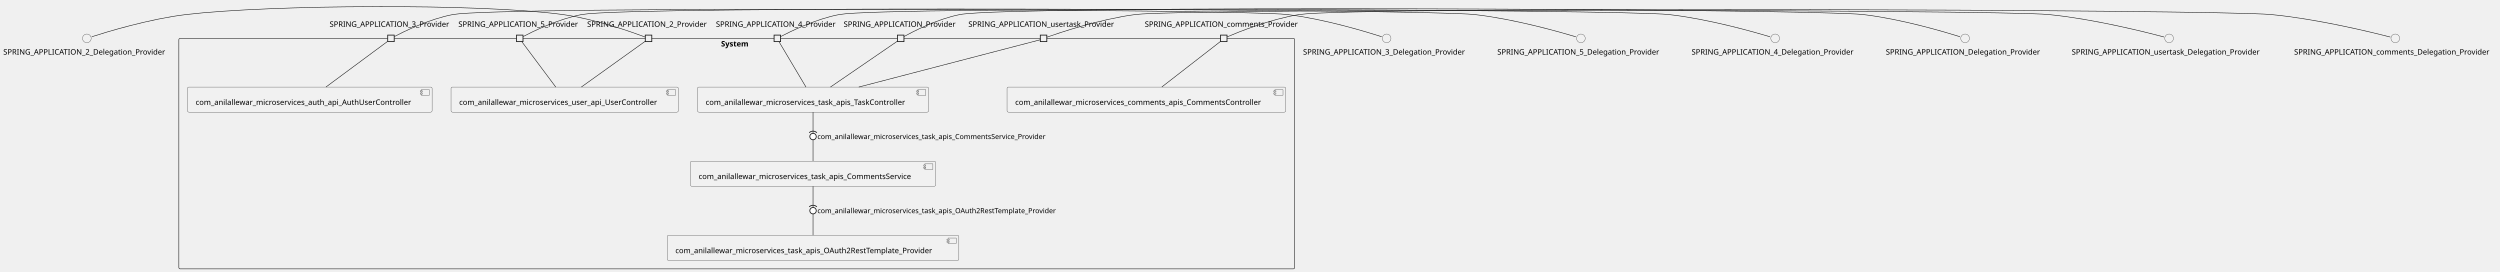
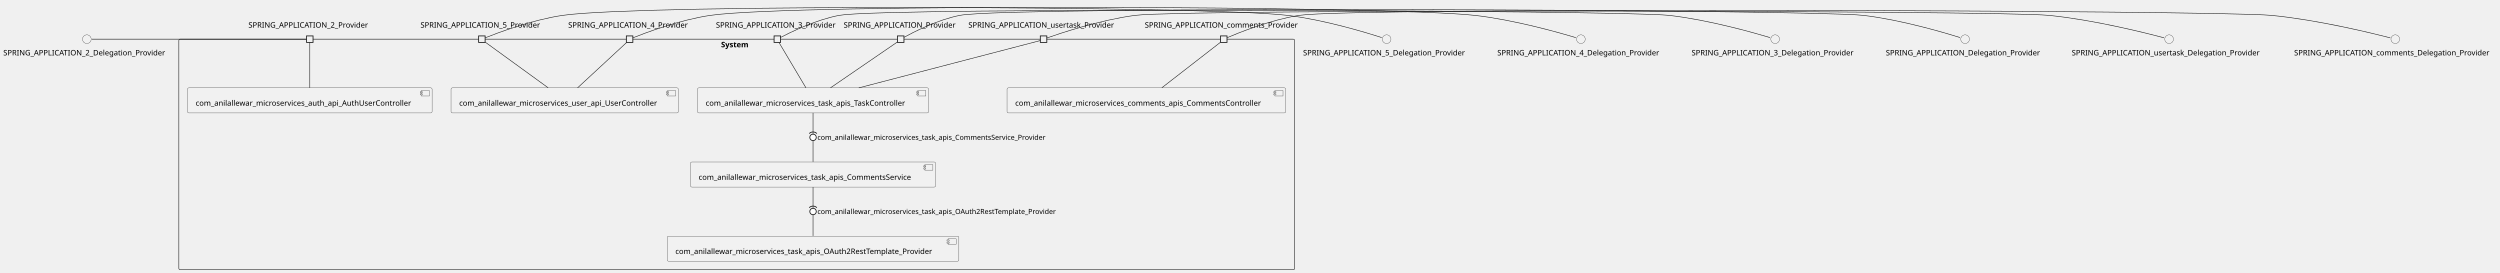
- <svg xmlns="http://www.w3.org/2000/svg" xmlns:xlink="http://www.w3.org/1999/xlink" contentStyleType="text/css" height="502px" preserveAspectRatio="none" style="width:4620px;height:502px;background:#FFFFFF;" version="1.1" viewBox="0 0 4620 502" width="4620px" zoomAndPan="magnify">
+ <svg xmlns="http://www.w3.org/2000/svg" xmlns:xlink="http://www.w3.org/1999/xlink" contentStyleType="text/css" height="504px" preserveAspectRatio="none" style="width:4620px;height:504px;background:#FFFFFF;" version="1.1" viewBox="0 0 4620 504" width="4620px" zoomAndPan="magnify">
  <defs />
  <g>
    <g id="cluster_System">
-       <rect fill="none" height="426" rx="2.5" ry="2.5" style="stroke:#181818;stroke-width:1.0;" width="2062" x="330.5" y="70.88" />
-       <text fill="#000000" font-family="sans-serif" font-size="14" font-weight="bold" lengthAdjust="spacing" textLength="58" x="1332.5" y="85.875">System</text>
+       <rect fill="none" height="426" rx="2.5" ry="2.5" style="stroke:#181818;stroke-width:1.0;" width="2062" x="330.5" y="72.38" />
+       <text fill="#000000" font-family="sans-serif" font-size="14" font-weight="bold" lengthAdjust="spacing" textLength="58" x="1332.5" y="87.375">System</text>
    </g>
    <g id="elem_com_anilallewar_microservices_auth_api_AuthUserController">
-       <a href="anilallewar-microservices-basics-spring-boot.repository#_GgtPakosEe-LhsXZm3xCRg" target="_top" title="anilallewar-microservices-basics-spring-boot.repository#_GgtPakosEe-LhsXZm3xCRg" xlink:actuate="onRequest" xlink:href="anilallewar-microservices-basics-spring-boot.repository#_GgtPakosEe-LhsXZm3xCRg" xlink:show="new" xlink:title="anilallewar-microservices-basics-spring-boot.repository#_GgtPakosEe-LhsXZm3xCRg" xlink:type="simple">
-         <rect fill="#F1F1F1" height="46.297" rx="2.5" ry="2.5" style="stroke:#181818;stroke-width:0.5;" width="452" x="346.5" y="160.88" />
-         <rect fill="#F1F1F1" height="10" style="stroke:#181818;stroke-width:0.5;" width="15" x="778.5" y="165.88" />
-         <rect fill="#F1F1F1" height="2" style="stroke:#181818;stroke-width:0.5;" width="4" x="776.5" y="167.88" />
-         <rect fill="#F1F1F1" height="2" style="stroke:#181818;stroke-width:0.5;" width="4" x="776.5" y="171.88" />
-         <text fill="#000000" font-family="sans-serif" font-size="14" lengthAdjust="spacing" textLength="412" x="361.5" y="193.875">com_anilallewar_microservices_auth_api_AuthUserController</text>
+       <a href="anilallewar-microservices-basics-spring-boot.repository#_QuNy6kr1Ee-LV52qqLbX2w" target="_top" title="anilallewar-microservices-basics-spring-boot.repository#_QuNy6kr1Ee-LV52qqLbX2w" xlink:actuate="onRequest" xlink:href="anilallewar-microservices-basics-spring-boot.repository#_QuNy6kr1Ee-LV52qqLbX2w" xlink:show="new" xlink:title="anilallewar-microservices-basics-spring-boot.repository#_QuNy6kr1Ee-LV52qqLbX2w" xlink:type="simple">
+         <rect fill="#F1F1F1" height="46.297" rx="2.5" ry="2.5" style="stroke:#181818;stroke-width:0.5;" width="452" x="346.5" y="162.38" />
+         <rect fill="#F1F1F1" height="10" style="stroke:#181818;stroke-width:0.5;" width="15" x="778.5" y="167.38" />
+         <rect fill="#F1F1F1" height="2" style="stroke:#181818;stroke-width:0.5;" width="4" x="776.5" y="169.38" />
+         <rect fill="#F1F1F1" height="2" style="stroke:#181818;stroke-width:0.5;" width="4" x="776.5" y="173.38" />
+         <text fill="#000000" font-family="sans-serif" font-size="14" lengthAdjust="spacing" textLength="412" x="361.5" y="195.375">com_anilallewar_microservices_auth_api_AuthUserController</text>
      </a>
    </g>
    <g id="elem_com_anilallewar_microservices_comments_apis_CommentsController">
-       <a href="anilallewar-microservices-basics-spring-boot.repository#_GgtPakosEe-LhsXZm3xCRg" target="_top" title="anilallewar-microservices-basics-spring-boot.repository#_GgtPakosEe-LhsXZm3xCRg" xlink:actuate="onRequest" xlink:href="anilallewar-microservices-basics-spring-boot.repository#_GgtPakosEe-LhsXZm3xCRg" xlink:show="new" xlink:title="anilallewar-microservices-basics-spring-boot.repository#_GgtPakosEe-LhsXZm3xCRg" xlink:type="simple">
-         <rect fill="#F1F1F1" height="46.297" rx="2.5" ry="2.5" style="stroke:#181818;stroke-width:0.5;" width="515" x="1861" y="160.88" />
-         <rect fill="#F1F1F1" height="10" style="stroke:#181818;stroke-width:0.5;" width="15" x="2356" y="165.88" />
-         <rect fill="#F1F1F1" height="2" style="stroke:#181818;stroke-width:0.5;" width="4" x="2354" y="167.88" />
-         <rect fill="#F1F1F1" height="2" style="stroke:#181818;stroke-width:0.5;" width="4" x="2354" y="171.88" />
-         <text fill="#000000" font-family="sans-serif" font-size="14" lengthAdjust="spacing" textLength="475" x="1876" y="193.875">com_anilallewar_microservices_comments_apis_CommentsController</text>
+       <a href="anilallewar-microservices-basics-spring-boot.repository#_QuNy6kr1Ee-LV52qqLbX2w" target="_top" title="anilallewar-microservices-basics-spring-boot.repository#_QuNy6kr1Ee-LV52qqLbX2w" xlink:actuate="onRequest" xlink:href="anilallewar-microservices-basics-spring-boot.repository#_QuNy6kr1Ee-LV52qqLbX2w" xlink:show="new" xlink:title="anilallewar-microservices-basics-spring-boot.repository#_QuNy6kr1Ee-LV52qqLbX2w" xlink:type="simple">
+         <rect fill="#F1F1F1" height="46.297" rx="2.5" ry="2.5" style="stroke:#181818;stroke-width:0.5;" width="515" x="1861" y="162.38" />
+         <rect fill="#F1F1F1" height="10" style="stroke:#181818;stroke-width:0.5;" width="15" x="2356" y="167.38" />
+         <rect fill="#F1F1F1" height="2" style="stroke:#181818;stroke-width:0.5;" width="4" x="2354" y="169.38" />
+         <rect fill="#F1F1F1" height="2" style="stroke:#181818;stroke-width:0.5;" width="4" x="2354" y="173.38" />
+         <text fill="#000000" font-family="sans-serif" font-size="14" lengthAdjust="spacing" textLength="475" x="1876" y="195.375">com_anilallewar_microservices_comments_apis_CommentsController</text>
      </a>
    </g>
    <g id="elem_com_anilallewar_microservices_task_apis_CommentsService">
-       <a href="anilallewar-microservices-basics-spring-boot.repository#_GgtPakosEe-LhsXZm3xCRg" target="_top" title="anilallewar-microservices-basics-spring-boot.repository#_GgtPakosEe-LhsXZm3xCRg" xlink:actuate="onRequest" xlink:href="anilallewar-microservices-basics-spring-boot.repository#_GgtPakosEe-LhsXZm3xCRg" xlink:show="new" xlink:title="anilallewar-microservices-basics-spring-boot.repository#_GgtPakosEe-LhsXZm3xCRg" xlink:type="simple">
-         <rect fill="#F1F1F1" height="46.297" rx="2.5" ry="2.5" style="stroke:#181818;stroke-width:0.5;" width="453" x="1276" y="297.88" />
-         <rect fill="#F1F1F1" height="10" style="stroke:#181818;stroke-width:0.5;" width="15" x="1709" y="302.88" />
-         <rect fill="#F1F1F1" height="2" style="stroke:#181818;stroke-width:0.5;" width="4" x="1707" y="304.88" />
-         <rect fill="#F1F1F1" height="2" style="stroke:#181818;stroke-width:0.5;" width="4" x="1707" y="308.88" />
-         <text fill="#000000" font-family="sans-serif" font-size="14" lengthAdjust="spacing" textLength="413" x="1291" y="330.875">com_anilallewar_microservices_task_apis_CommentsService</text>
+       <a href="anilallewar-microservices-basics-spring-boot.repository#_QuNy6kr1Ee-LV52qqLbX2w" target="_top" title="anilallewar-microservices-basics-spring-boot.repository#_QuNy6kr1Ee-LV52qqLbX2w" xlink:actuate="onRequest" xlink:href="anilallewar-microservices-basics-spring-boot.repository#_QuNy6kr1Ee-LV52qqLbX2w" xlink:show="new" xlink:title="anilallewar-microservices-basics-spring-boot.repository#_QuNy6kr1Ee-LV52qqLbX2w" xlink:type="simple">
+         <rect fill="#F1F1F1" height="46.297" rx="2.5" ry="2.5" style="stroke:#181818;stroke-width:0.5;" width="453" x="1276" y="299.38" />
+         <rect fill="#F1F1F1" height="10" style="stroke:#181818;stroke-width:0.5;" width="15" x="1709" y="304.38" />
+         <rect fill="#F1F1F1" height="2" style="stroke:#181818;stroke-width:0.5;" width="4" x="1707" y="306.38" />
+         <rect fill="#F1F1F1" height="2" style="stroke:#181818;stroke-width:0.5;" width="4" x="1707" y="310.38" />
+         <text fill="#000000" font-family="sans-serif" font-size="14" lengthAdjust="spacing" textLength="413" x="1291" y="332.375">com_anilallewar_microservices_task_apis_CommentsService</text>
      </a>
    </g>
    <g id="elem_com_anilallewar_microservices_task_apis_OAuth2RestTemplate_Provider">
-       <a href="anilallewar-microservices-basics-spring-boot.repository#_GgtPakosEe-LhsXZm3xCRg" target="_top" title="anilallewar-microservices-basics-spring-boot.repository#_GgtPakosEe-LhsXZm3xCRg" xlink:actuate="onRequest" xlink:href="anilallewar-microservices-basics-spring-boot.repository#_GgtPakosEe-LhsXZm3xCRg" xlink:show="new" xlink:title="anilallewar-microservices-basics-spring-boot.repository#_GgtPakosEe-LhsXZm3xCRg" xlink:type="simple">
-         <rect fill="#F1F1F1" height="46.297" rx="2.5" ry="2.5" style="stroke:#181818;stroke-width:0.5;" width="539" x="1233" y="434.88" />
-         <rect fill="#F1F1F1" height="10" style="stroke:#181818;stroke-width:0.5;" width="15" x="1752" y="439.88" />
-         <rect fill="#F1F1F1" height="2" style="stroke:#181818;stroke-width:0.5;" width="4" x="1750" y="441.88" />
-         <rect fill="#F1F1F1" height="2" style="stroke:#181818;stroke-width:0.5;" width="4" x="1750" y="445.88" />
-         <text fill="#000000" font-family="sans-serif" font-size="14" lengthAdjust="spacing" textLength="499" x="1248" y="467.875">com_anilallewar_microservices_task_apis_OAuth2RestTemplate_Provider</text>
+       <a href="anilallewar-microservices-basics-spring-boot.repository#_QuNy6kr1Ee-LV52qqLbX2w" target="_top" title="anilallewar-microservices-basics-spring-boot.repository#_QuNy6kr1Ee-LV52qqLbX2w" xlink:actuate="onRequest" xlink:href="anilallewar-microservices-basics-spring-boot.repository#_QuNy6kr1Ee-LV52qqLbX2w" xlink:show="new" xlink:title="anilallewar-microservices-basics-spring-boot.repository#_QuNy6kr1Ee-LV52qqLbX2w" xlink:type="simple">
+         <rect fill="#F1F1F1" height="46.297" rx="2.5" ry="2.5" style="stroke:#181818;stroke-width:0.5;" width="539" x="1233" y="436.38" />
+         <rect fill="#F1F1F1" height="10" style="stroke:#181818;stroke-width:0.5;" width="15" x="1752" y="441.38" />
+         <rect fill="#F1F1F1" height="2" style="stroke:#181818;stroke-width:0.5;" width="4" x="1750" y="443.38" />
+         <rect fill="#F1F1F1" height="2" style="stroke:#181818;stroke-width:0.5;" width="4" x="1750" y="447.38" />
+         <text fill="#000000" font-family="sans-serif" font-size="14" lengthAdjust="spacing" textLength="499" x="1248" y="469.375">com_anilallewar_microservices_task_apis_OAuth2RestTemplate_Provider</text>
      </a>
    </g>
    <g id="elem_com_anilallewar_microservices_task_apis_TaskController">
-       <a href="anilallewar-microservices-basics-spring-boot.repository#_GgtPakosEe-LhsXZm3xCRg" target="_top" title="anilallewar-microservices-basics-spring-boot.repository#_GgtPakosEe-LhsXZm3xCRg" xlink:actuate="onRequest" xlink:href="anilallewar-microservices-basics-spring-boot.repository#_GgtPakosEe-LhsXZm3xCRg" xlink:show="new" xlink:title="anilallewar-microservices-basics-spring-boot.repository#_GgtPakosEe-LhsXZm3xCRg" xlink:type="simple">
-         <rect fill="#F1F1F1" height="46.297" rx="2.5" ry="2.5" style="stroke:#181818;stroke-width:0.5;" width="427" x="1289" y="160.88" />
-         <rect fill="#F1F1F1" height="10" style="stroke:#181818;stroke-width:0.5;" width="15" x="1696" y="165.88" />
-         <rect fill="#F1F1F1" height="2" style="stroke:#181818;stroke-width:0.5;" width="4" x="1694" y="167.88" />
-         <rect fill="#F1F1F1" height="2" style="stroke:#181818;stroke-width:0.5;" width="4" x="1694" y="171.88" />
-         <text fill="#000000" font-family="sans-serif" font-size="14" lengthAdjust="spacing" textLength="387" x="1304" y="193.875">com_anilallewar_microservices_task_apis_TaskController</text>
+       <a href="anilallewar-microservices-basics-spring-boot.repository#_QuNy6kr1Ee-LV52qqLbX2w" target="_top" title="anilallewar-microservices-basics-spring-boot.repository#_QuNy6kr1Ee-LV52qqLbX2w" xlink:actuate="onRequest" xlink:href="anilallewar-microservices-basics-spring-boot.repository#_QuNy6kr1Ee-LV52qqLbX2w" xlink:show="new" xlink:title="anilallewar-microservices-basics-spring-boot.repository#_QuNy6kr1Ee-LV52qqLbX2w" xlink:type="simple">
+         <rect fill="#F1F1F1" height="46.297" rx="2.5" ry="2.5" style="stroke:#181818;stroke-width:0.5;" width="427" x="1289" y="162.38" />
+         <rect fill="#F1F1F1" height="10" style="stroke:#181818;stroke-width:0.5;" width="15" x="1696" y="167.38" />
+         <rect fill="#F1F1F1" height="2" style="stroke:#181818;stroke-width:0.5;" width="4" x="1694" y="169.38" />
+         <rect fill="#F1F1F1" height="2" style="stroke:#181818;stroke-width:0.5;" width="4" x="1694" y="173.38" />
+         <text fill="#000000" font-family="sans-serif" font-size="14" lengthAdjust="spacing" textLength="387" x="1304" y="195.375">com_anilallewar_microservices_task_apis_TaskController</text>
      </a>
    </g>
    <g id="elem_com_anilallewar_microservices_user_api_UserController">
-       <a href="anilallewar-microservices-basics-spring-boot.repository#_GgtPakosEe-LhsXZm3xCRg" target="_top" title="anilallewar-microservices-basics-spring-boot.repository#_GgtPakosEe-LhsXZm3xCRg" xlink:actuate="onRequest" xlink:href="anilallewar-microservices-basics-spring-boot.repository#_GgtPakosEe-LhsXZm3xCRg" xlink:show="new" xlink:title="anilallewar-microservices-basics-spring-boot.repository#_GgtPakosEe-LhsXZm3xCRg" xlink:type="simple">
-         <rect fill="#F1F1F1" height="46.297" rx="2.5" ry="2.5" style="stroke:#181818;stroke-width:0.5;" width="420" x="833.5" y="160.88" />
-         <rect fill="#F1F1F1" height="10" style="stroke:#181818;stroke-width:0.5;" width="15" x="1233.5" y="165.88" />
-         <rect fill="#F1F1F1" height="2" style="stroke:#181818;stroke-width:0.5;" width="4" x="1231.5" y="167.88" />
-         <rect fill="#F1F1F1" height="2" style="stroke:#181818;stroke-width:0.5;" width="4" x="1231.5" y="171.88" />
-         <text fill="#000000" font-family="sans-serif" font-size="14" lengthAdjust="spacing" textLength="380" x="848.5" y="193.875">com_anilallewar_microservices_user_api_UserController</text>
+       <a href="anilallewar-microservices-basics-spring-boot.repository#_QuNy6kr1Ee-LV52qqLbX2w" target="_top" title="anilallewar-microservices-basics-spring-boot.repository#_QuNy6kr1Ee-LV52qqLbX2w" xlink:actuate="onRequest" xlink:href="anilallewar-microservices-basics-spring-boot.repository#_QuNy6kr1Ee-LV52qqLbX2w" xlink:show="new" xlink:title="anilallewar-microservices-basics-spring-boot.repository#_QuNy6kr1Ee-LV52qqLbX2w" xlink:type="simple">
+         <rect fill="#F1F1F1" height="46.297" rx="2.5" ry="2.5" style="stroke:#181818;stroke-width:0.5;" width="420" x="833.5" y="162.38" />
+         <rect fill="#F1F1F1" height="10" style="stroke:#181818;stroke-width:0.5;" width="15" x="1233.5" y="167.38" />
+         <rect fill="#F1F1F1" height="2" style="stroke:#181818;stroke-width:0.5;" width="4" x="1231.5" y="169.38" />
+         <rect fill="#F1F1F1" height="2" style="stroke:#181818;stroke-width:0.5;" width="4" x="1231.5" y="173.38" />
+         <text fill="#000000" font-family="sans-serif" font-size="14" lengthAdjust="spacing" textLength="380" x="848.5" y="195.375">com_anilallewar_microservices_user_api_UserController</text>
      </a>
    </g>
-     <text fill="#000000" font-family="sans-serif" font-size="14" lengthAdjust="spacing" textLength="227" x="1085" y="49.578">SPRING_APPLICATION_2_Provider</text>
-     <rect fill="#F1F1F1" height="12" style="stroke:#181818;stroke-width:1.5;" width="12" x="1192.5" y="64.88" />
-     <text fill="#000000" font-family="sans-serif" font-size="14" lengthAdjust="spacing" textLength="227" x="609" y="49.578">SPRING_APPLICATION_3_Provider</text>
-     <rect fill="#F1F1F1" height="12" style="stroke:#181818;stroke-width:1.5;" width="12" x="716.5" y="64.88" />
-     <text fill="#000000" font-family="sans-serif" font-size="14" lengthAdjust="spacing" textLength="227" x="1323" y="49.578">SPRING_APPLICATION_4_Provider</text>
-     <rect fill="#F1F1F1" height="12" style="stroke:#181818;stroke-width:1.5;" width="12" x="1430.5" y="64.88" />
-     <text fill="#000000" font-family="sans-serif" font-size="14" lengthAdjust="spacing" textLength="227" x="847" y="49.578">SPRING_APPLICATION_5_Provider</text>
-     <rect fill="#F1F1F1" height="12" style="stroke:#181818;stroke-width:1.5;" width="12" x="954.5" y="64.88" />
-     <text fill="#000000" font-family="sans-serif" font-size="14" lengthAdjust="spacing" textLength="211" x="1559" y="49.578">SPRING_APPLICATION_Provider</text>
-     <rect fill="#F1F1F1" height="12" style="stroke:#181818;stroke-width:1.5;" width="12" x="1658.5" y="64.88" />
-     <text fill="#000000" font-family="sans-serif" font-size="14" lengthAdjust="spacing" textLength="292" x="2115.5" y="49.578">SPRING_APPLICATION_comments_Provider</text>
-     <rect fill="#F1F1F1" height="12" style="stroke:#181818;stroke-width:1.5;" width="12" x="2255.5" y="64.88" />
-     <text fill="#000000" font-family="sans-serif" font-size="14" lengthAdjust="spacing" textLength="278" x="1789.5" y="49.578">SPRING_APPLICATION_usertask_Provider</text>
-     <rect fill="#F1F1F1" height="12" style="stroke:#181818;stroke-width:1.5;" width="12" x="1922.5" y="64.88" />
+     <text fill="#000000" font-family="sans-serif" font-size="14" lengthAdjust="spacing" textLength="227" x="459" y="51.078">SPRING_APPLICATION_2_Provider</text>
+     <rect fill="#F1F1F1" height="12" style="stroke:#181818;stroke-width:1.5;" width="12" x="566.5" y="66.38" />
+     <text fill="#000000" font-family="sans-serif" font-size="14" lengthAdjust="spacing" textLength="227" x="1323" y="51.078">SPRING_APPLICATION_3_Provider</text>
+     <rect fill="#F1F1F1" height="12" style="stroke:#181818;stroke-width:1.5;" width="12" x="1430.5" y="66.38" />
+     <text fill="#000000" font-family="sans-serif" font-size="14" lengthAdjust="spacing" textLength="227" x="1050" y="51.078">SPRING_APPLICATION_4_Provider</text>
+     <rect fill="#F1F1F1" height="12" style="stroke:#181818;stroke-width:1.5;" width="12" x="1157.5" y="66.38" />
+     <text fill="#000000" font-family="sans-serif" font-size="14" lengthAdjust="spacing" textLength="227" x="777" y="51.078">SPRING_APPLICATION_5_Provider</text>
+     <rect fill="#F1F1F1" height="12" style="stroke:#181818;stroke-width:1.5;" width="12" x="884.5" y="66.38" />
+     <text fill="#000000" font-family="sans-serif" font-size="14" lengthAdjust="spacing" textLength="211" x="1559" y="51.078">SPRING_APPLICATION_Provider</text>
+     <rect fill="#F1F1F1" height="12" style="stroke:#181818;stroke-width:1.5;" width="12" x="1658.5" y="66.38" />
+     <text fill="#000000" font-family="sans-serif" font-size="14" lengthAdjust="spacing" textLength="292" x="2115.5" y="51.078">SPRING_APPLICATION_comments_Provider</text>
+     <rect fill="#F1F1F1" height="12" style="stroke:#181818;stroke-width:1.5;" width="12" x="2255.5" y="66.38" />
+     <text fill="#000000" font-family="sans-serif" font-size="14" lengthAdjust="spacing" textLength="278" x="1789.5" y="51.078">SPRING_APPLICATION_usertask_Provider</text>
+     <rect fill="#F1F1F1" height="12" style="stroke:#181818;stroke-width:1.5;" width="12" x="1922.5" y="66.38" />
    <g id="elem_SPRING_APPLICATION_2_Delegation_Provider">
-       <ellipse cx="160.5" cy="70.88" fill="#F1F1F1" rx="8" ry="8" style="stroke:#181818;stroke-width:0.5;" />
-       <text fill="#000000" font-family="sans-serif" font-size="14" lengthAdjust="spacing" textLength="309" x="6" y="100.875">SPRING_APPLICATION_2_Delegation_Provider</text>
+       <ellipse cx="160.5" cy="72.38" fill="#F1F1F1" rx="8" ry="8" style="stroke:#181818;stroke-width:0.5;" />
+       <text fill="#000000" font-family="sans-serif" font-size="14" lengthAdjust="spacing" textLength="309" x="6" y="102.375">SPRING_APPLICATION_2_Delegation_Provider</text>
    </g>
    <g id="elem_SPRING_APPLICATION_3_Delegation_Provider">
-       <ellipse cx="2562.5" cy="70.88" fill="#F1F1F1" rx="8" ry="8" style="stroke:#181818;stroke-width:0.5;" />
-       <text fill="#000000" font-family="sans-serif" font-size="14" lengthAdjust="spacing" textLength="309" x="2408" y="100.875">SPRING_APPLICATION_3_Delegation_Provider</text>
+       <ellipse cx="3280.5" cy="72.38" fill="#F1F1F1" rx="8" ry="8" style="stroke:#181818;stroke-width:0.5;" />
+       <text fill="#000000" font-family="sans-serif" font-size="14" lengthAdjust="spacing" textLength="309" x="3126" y="102.375">SPRING_APPLICATION_3_Delegation_Provider</text>
    </g>
    <g id="elem_SPRING_APPLICATION_4_Delegation_Provider">
-       <ellipse cx="3280.5" cy="70.88" fill="#F1F1F1" rx="8" ry="8" style="stroke:#181818;stroke-width:0.5;" />
-       <text fill="#000000" font-family="sans-serif" font-size="14" lengthAdjust="spacing" textLength="309" x="3126" y="100.875">SPRING_APPLICATION_4_Delegation_Provider</text>
+       <ellipse cx="2921.5" cy="72.38" fill="#F1F1F1" rx="8" ry="8" style="stroke:#181818;stroke-width:0.5;" />
+       <text fill="#000000" font-family="sans-serif" font-size="14" lengthAdjust="spacing" textLength="309" x="2767" y="102.375">SPRING_APPLICATION_4_Delegation_Provider</text>
    </g>
    <g id="elem_SPRING_APPLICATION_5_Delegation_Provider">
-       <ellipse cx="2921.5" cy="70.88" fill="#F1F1F1" rx="8" ry="8" style="stroke:#181818;stroke-width:0.5;" />
-       <text fill="#000000" font-family="sans-serif" font-size="14" lengthAdjust="spacing" textLength="309" x="2767" y="100.875">SPRING_APPLICATION_5_Delegation_Provider</text>
+       <ellipse cx="2562.5" cy="72.38" fill="#F1F1F1" rx="8" ry="8" style="stroke:#181818;stroke-width:0.5;" />
+       <text fill="#000000" font-family="sans-serif" font-size="14" lengthAdjust="spacing" textLength="309" x="2408" y="102.375">SPRING_APPLICATION_5_Delegation_Provider</text>
    </g>
    <g id="elem_SPRING_APPLICATION_Delegation_Provider">
-       <ellipse cx="3631.5" cy="70.88" fill="#F1F1F1" rx="8" ry="8" style="stroke:#181818;stroke-width:0.5;" />
-       <text fill="#000000" font-family="sans-serif" font-size="14" lengthAdjust="spacing" textLength="293" x="3485" y="100.875">SPRING_APPLICATION_Delegation_Provider</text>
+       <ellipse cx="3631.5" cy="72.38" fill="#F1F1F1" rx="8" ry="8" style="stroke:#181818;stroke-width:0.5;" />
+       <text fill="#000000" font-family="sans-serif" font-size="14" lengthAdjust="spacing" textLength="293" x="3485" y="102.375">SPRING_APPLICATION_Delegation_Provider</text>
    </g>
    <g id="elem_SPRING_APPLICATION_comments_Delegation_Provider">
-       <ellipse cx="4426.5" cy="70.88" fill="#F1F1F1" rx="8" ry="8" style="stroke:#181818;stroke-width:0.5;" />
-       <text fill="#000000" font-family="sans-serif" font-size="14" lengthAdjust="spacing" textLength="374" x="4239.5" y="100.875">SPRING_APPLICATION_comments_Delegation_Provider</text>
+       <ellipse cx="4426.5" cy="72.38" fill="#F1F1F1" rx="8" ry="8" style="stroke:#181818;stroke-width:0.5;" />
+       <text fill="#000000" font-family="sans-serif" font-size="14" lengthAdjust="spacing" textLength="374" x="4239.5" y="102.375">SPRING_APPLICATION_comments_Delegation_Provider</text>
    </g>
    <g id="elem_SPRING_APPLICATION_usertask_Delegation_Provider">
-       <ellipse cx="4008.5" cy="70.88" fill="#F1F1F1" rx="8" ry="8" style="stroke:#181818;stroke-width:0.5;" />
-       <text fill="#000000" font-family="sans-serif" font-size="14" lengthAdjust="spacing" textLength="360" x="3828.5" y="100.875">SPRING_APPLICATION_usertask_Delegation_Provider</text>
+       <ellipse cx="4008.5" cy="72.38" fill="#F1F1F1" rx="8" ry="8" style="stroke:#181818;stroke-width:0.5;" />
+       <text fill="#000000" font-family="sans-serif" font-size="14" lengthAdjust="spacing" textLength="360" x="3828.5" y="102.375">SPRING_APPLICATION_usertask_Delegation_Provider</text>
    </g>
    <g id="link_SPRING_APPLICATION_2_Delegation_Provider_SPRING_APPLICATION_2_Provider">
-       <path d="M169.53,67.91 C195.97,59.39 275.68,34.96 344,26.88 C497.6,8.72 886.75,6 1040,26.88 C1100.84,35.17 1171.28,60.57 1192.29,68.49 " fill="none" id="SPRING_APPLICATION_2_Delegation_Provider-SPRING_APPLICATION_2_Provider" style="stroke:#181818;stroke-width:1.0;" />
+       <path d="M169.69,72.38 C223.3,72.38 523.27,72.38 566.35,72.38 " fill="none" id="SPRING_APPLICATION_2_Delegation_Provider-SPRING_APPLICATION_2_Provider" style="stroke:#181818;stroke-width:1.0;" />
    </g>
-     <g id="link_SPRING_APPLICATION_2_Provider_com_anilallewar_microservices_user_api_UserController">
-       <path d="M1192.23,76.37 C1172.69,90.36 1111.95,133.86 1074.41,160.74 " fill="none" id="SPRING_APPLICATION_2_Provider-com_anilallewar_microservices_user_api_UserController" style="stroke:#181818;stroke-width:1.0;" />
+     <g id="link_SPRING_APPLICATION_2_Provider_com_anilallewar_microservices_auth_api_AuthUserController">
+       <path d="M572.5,78.44 C572.5,93.03 572.5,135.84 572.5,162.36 " fill="none" id="SPRING_APPLICATION_2_Provider-com_anilallewar_microservices_auth_api_AuthUserController" style="stroke:#181818;stroke-width:1.0;" />
    </g>
    <g id="link_SPRING_APPLICATION_3_Delegation_Provider_SPRING_APPLICATION_3_Provider">
-       <path d="M2553.47,67.91 C2527.03,59.39 2447.32,34.96 2379,26.88 C2293.93,16.82 921.23,11.25 837,26.88 C793.66,34.92 745.55,58.73 728.72,67.54 " fill="none" id="SPRING_APPLICATION_3_Delegation_Provider-SPRING_APPLICATION_3_Provider" style="stroke:#181818;stroke-width:1.0;" />
+       <path d="M3271.22,69.53 C3243.27,61.12 3157.32,36.49 3084,28.38 C2999.35,19.02 1634.74,12.84 1551,28.38 C1507.66,36.42 1459.55,60.23 1442.72,69.04 " fill="none" id="SPRING_APPLICATION_3_Delegation_Provider-SPRING_APPLICATION_3_Provider" style="stroke:#181818;stroke-width:1.0;" />
    </g>
-     <g id="link_SPRING_APPLICATION_3_Provider_com_anilallewar_microservices_auth_api_AuthUserController">
-       <path d="M716.43,76.37 C697.52,90.36 638.75,133.86 602.41,160.74 " fill="none" id="SPRING_APPLICATION_3_Provider-com_anilallewar_microservices_auth_api_AuthUserController" style="stroke:#181818;stroke-width:1.0;" />
+     <g id="link_SPRING_APPLICATION_3_Provider_com_anilallewar_microservices_task_apis_TaskController">
+       <path d="M1439.51,78.44 C1448.18,93.03 1473.64,135.84 1489.41,162.36 " fill="none" id="SPRING_APPLICATION_3_Provider-com_anilallewar_microservices_task_apis_TaskController" style="stroke:#181818;stroke-width:1.0;" />
    </g>
    <g id="link_SPRING_APPLICATION_4_Delegation_Provider_SPRING_APPLICATION_4_Provider">
-       <path d="M3271.22,68.03 C3243.27,59.62 3157.32,34.99 3084,26.88 C2999.35,17.52 1634.74,11.34 1551,26.88 C1507.66,34.92 1459.55,58.73 1442.72,67.54 " fill="none" id="SPRING_APPLICATION_4_Delegation_Provider-SPRING_APPLICATION_4_Provider" style="stroke:#181818;stroke-width:1.0;" />
+       <path d="M2912.22,69.53 C2884.27,61.12 2798.32,36.49 2725,28.38 C2569.06,11.13 1468.28,6 1313,28.38 C1255.69,36.64 1189.73,61.84 1169.62,69.88 " fill="none" id="SPRING_APPLICATION_4_Delegation_Provider-SPRING_APPLICATION_4_Provider" style="stroke:#181818;stroke-width:1.0;" />
    </g>
-     <g id="link_SPRING_APPLICATION_4_Provider_com_anilallewar_microservices_task_apis_TaskController">
-       <path d="M1439.51,76.94 C1448.18,91.53 1473.64,134.34 1489.41,160.86 " fill="none" id="SPRING_APPLICATION_4_Provider-com_anilallewar_microservices_task_apis_TaskController" style="stroke:#181818;stroke-width:1.0;" />
+     <g id="link_SPRING_APPLICATION_4_Provider_com_anilallewar_microservices_user_api_UserController">
+       <path d="M1158.03,78.44 C1142.26,93.03 1095.98,135.84 1067.31,162.36 " fill="none" id="SPRING_APPLICATION_4_Provider-com_anilallewar_microservices_user_api_UserController" style="stroke:#181818;stroke-width:1.0;" />
    </g>
    <g id="link_SPRING_APPLICATION_5_Delegation_Provider_SPRING_APPLICATION_5_Provider">
-       <path d="M2912.22,68.03 C2884.27,59.62 2798.32,34.99 2725,26.88 C2633.89,16.8 1165.13,10.16 1075,26.88 C1031.66,34.92 983.55,58.73 966.72,67.54 " fill="none" id="SPRING_APPLICATION_5_Delegation_Provider-SPRING_APPLICATION_5_Provider" style="stroke:#181818;stroke-width:1.0;" />
+       <path d="M2553.47,69.41 C2527.03,60.89 2447.32,36.46 2379,28.38 C2231.25,10.91 1187.26,7.16 1040,28.38 C982.69,36.64 916.73,61.84 896.62,69.88 " fill="none" id="SPRING_APPLICATION_5_Delegation_Provider-SPRING_APPLICATION_5_Provider" style="stroke:#181818;stroke-width:1.0;" />
    </g>
    <g id="link_SPRING_APPLICATION_5_Provider_com_anilallewar_microservices_user_api_UserController">
-       <path d="M964.28,76.94 C975.19,91.53 1007.2,134.34 1027.03,160.86 " fill="none" id="SPRING_APPLICATION_5_Provider-com_anilallewar_microservices_user_api_UserController" style="stroke:#181818;stroke-width:1.0;" />
+       <path d="M896.69,77.87 C915.97,91.86 975.93,135.36 1012.99,162.24 " fill="none" id="SPRING_APPLICATION_5_Provider-com_anilallewar_microservices_user_api_UserController" style="stroke:#181818;stroke-width:1.0;" />
    </g>
    <g id="link_SPRING_APPLICATION_Delegation_Provider_SPRING_APPLICATION_Provider">
-       <path d="M3622.22,67.91 C3595.04,59.39 3513.11,34.95 3443,26.88 C3350.89,16.27 1865.04,9.27 1774,26.88 C1732.56,34.89 1686.91,58.5 1670.66,67.42 " fill="none" id="SPRING_APPLICATION_Delegation_Provider-SPRING_APPLICATION_Provider" style="stroke:#181818;stroke-width:1.0;" />
+       <path d="M3622.22,69.41 C3595.04,60.89 3513.11,36.45 3443,28.38 C3350.89,17.77 1865.04,10.77 1774,28.38 C1732.56,36.39 1686.91,60 1670.66,68.92 " fill="none" id="SPRING_APPLICATION_Delegation_Provider-SPRING_APPLICATION_Provider" style="stroke:#181818;stroke-width:1.0;" />
    </g>
    <g id="link_SPRING_APPLICATION_Provider_com_anilallewar_microservices_task_apis_TaskController">
-       <path d="M1658.35,76.1 C1638.35,89.8 1574.21,133.75 1534.72,160.8 " fill="none" id="SPRING_APPLICATION_Provider-com_anilallewar_microservices_task_apis_TaskController" style="stroke:#181818;stroke-width:1.0;" />
+       <path d="M1658.35,77.6 C1638.35,91.3 1574.21,135.25 1534.72,162.3 " fill="none" id="SPRING_APPLICATION_Provider-com_anilallewar_microservices_task_apis_TaskController" style="stroke:#181818;stroke-width:1.0;" />
    </g>
    <g id="link_SPRING_APPLICATION_comments_Delegation_Provider_SPRING_APPLICATION_comments_Provider">
-       <path d="M4417.41,68.49 C4386.69,60.56 4283.83,35.13 4197,26.88 C4097.67,17.44 2499.62,11.7 2401,26.88 C2347.79,35.07 2287.04,59.87 2267.73,68.15 " fill="none" id="SPRING_APPLICATION_comments_Delegation_Provider-SPRING_APPLICATION_comments_Provider" style="stroke:#181818;stroke-width:1.0;" />
+       <path d="M4417.41,69.99 C4386.69,62.06 4283.83,36.63 4197,28.38 C4097.67,18.94 2499.62,13.2 2401,28.38 C2347.79,36.57 2287.04,61.37 2267.73,69.65 " fill="none" id="SPRING_APPLICATION_comments_Delegation_Provider-SPRING_APPLICATION_comments_Provider" style="stroke:#181818;stroke-width:1.0;" />
    </g>
    <g id="link_SPRING_APPLICATION_comments_Provider_com_anilallewar_microservices_comments_apis_CommentsController">
-       <path d="M2255.36,76.65 C2236.97,90.92 2181.51,133.97 2147.09,160.68 " fill="none" id="SPRING_APPLICATION_comments_Provider-com_anilallewar_microservices_comments_apis_CommentsController" style="stroke:#181818;stroke-width:1.0;" />
+       <path d="M2255.36,78.15 C2236.97,92.42 2181.51,135.47 2147.09,162.18 " fill="none" id="SPRING_APPLICATION_comments_Provider-com_anilallewar_microservices_comments_apis_CommentsController" style="stroke:#181818;stroke-width:1.0;" />
    </g>
    <g id="link_SPRING_APPLICATION_usertask_Delegation_Provider_SPRING_APPLICATION_usertask_Provider">
-       <path d="M3999.27,68.38 C3969,60.32 3869.86,35.09 3786,26.88 C3692.67,17.74 2191.02,15 2098,26.88 C2032.56,35.24 1956.27,61.04 1934.55,68.71 " fill="none" id="SPRING_APPLICATION_usertask_Delegation_Provider-SPRING_APPLICATION_usertask_Provider" style="stroke:#181818;stroke-width:1.0;" />
+       <path d="M3999.27,69.88 C3969,61.82 3869.86,36.59 3786,28.38 C3692.67,19.24 2191.02,16.5 2098,28.38 C2032.56,36.74 1956.27,62.54 1934.55,70.21 " fill="none" id="SPRING_APPLICATION_usertask_Delegation_Provider-SPRING_APPLICATION_usertask_Provider" style="stroke:#181818;stroke-width:1.0;" />
    </g>
    <g id="link_SPRING_APPLICATION_usertask_Provider_com_anilallewar_microservices_task_apis_TaskController">
-       <path d="M1922.48,73.45 C1886.63,82.79 1699.09,131.66 1587.1,160.84 " fill="none" id="SPRING_APPLICATION_usertask_Provider-com_anilallewar_microservices_task_apis_TaskController" style="stroke:#181818;stroke-width:1.0;" />
+       <path d="M1922.48,74.95 C1886.63,84.29 1699.09,133.16 1587.1,162.34 " fill="none" id="SPRING_APPLICATION_usertask_Provider-com_anilallewar_microservices_task_apis_TaskController" style="stroke:#181818;stroke-width:1.0;" />
    </g>
    <g id="link_com_anilallewar_microservices_task_apis_TaskController_com_anilallewar_microservices_task_apis_CommentsService">
-       <path d="M1502.5,207.17 C1502.5,232.19 1502.5,272.53 1502.5,297.55 " fill="none" id="com_anilallewar_microservices_task_apis_TaskController-com_anilallewar_microservices_task_apis_CommentsService" style="stroke:#181818;stroke-width:1.0;" />
-       <text fill="#000000" font-family="sans-serif" font-size="13" lengthAdjust="spacing" textLength="447" x="1510.5" y="256.947">com_anilallewar_microservices_task_apis_CommentsService_Provider</text>
-       <path d="M1509.571,245.289 A10,10 0 0 0 1495.429 245.289" fill="none" style="stroke:#181818;stroke-width:1.5;" />
-       <ellipse cx="1502.5" cy="252.36" fill="#FFFFFF" rx="6" ry="6" style="stroke:#181818;stroke-width:1.5;" />
+       <path d="M1502.5,208.67 C1502.5,233.69 1502.5,274.03 1502.5,299.05 " fill="none" id="com_anilallewar_microservices_task_apis_TaskController-com_anilallewar_microservices_task_apis_CommentsService" style="stroke:#181818;stroke-width:1.0;" />
+       <text fill="#000000" font-family="sans-serif" font-size="13" lengthAdjust="spacing" textLength="447" x="1510.5" y="258.447">com_anilallewar_microservices_task_apis_CommentsService_Provider</text>
+       <path d="M1509.571,246.789 A10,10 0 0 0 1495.429 246.789" fill="none" style="stroke:#181818;stroke-width:1.5;" />
+       <ellipse cx="1502.5" cy="253.86" fill="#FFFFFF" rx="6" ry="6" style="stroke:#181818;stroke-width:1.5;" />
    </g>
    <g id="link_com_anilallewar_microservices_task_apis_CommentsService_com_anilallewar_microservices_task_apis_OAuth2RestTemplate_Provider">
-       <path d="M1502.5,344.17 C1502.5,369.19 1502.5,409.53 1502.5,434.55 " fill="none" id="com_anilallewar_microservices_task_apis_CommentsService-com_anilallewar_microservices_task_apis_OAuth2RestTemplate_Provider" style="stroke:#181818;stroke-width:1.0;" />
-       <text fill="#000000" font-family="sans-serif" font-size="13" lengthAdjust="spacing" textLength="465" x="1510.5" y="393.947">com_anilallewar_microservices_task_apis_OAuth2RestTemplate_Provider</text>
-       <path d="M1509.571,382.289 A10,10 0 0 0 1495.429 382.289" fill="none" style="stroke:#181818;stroke-width:1.5;" />
-       <ellipse cx="1502.5" cy="389.36" fill="#FFFFFF" rx="6" ry="6" style="stroke:#181818;stroke-width:1.5;" />
+       <path d="M1502.5,345.67 C1502.5,370.69 1502.5,411.03 1502.5,436.05 " fill="none" id="com_anilallewar_microservices_task_apis_CommentsService-com_anilallewar_microservices_task_apis_OAuth2RestTemplate_Provider" style="stroke:#181818;stroke-width:1.0;" />
+       <text fill="#000000" font-family="sans-serif" font-size="13" lengthAdjust="spacing" textLength="465" x="1510.5" y="395.447">com_anilallewar_microservices_task_apis_OAuth2RestTemplate_Provider</text>
+       <path d="M1509.571,383.789 A10,10 0 0 0 1495.429 383.789" fill="none" style="stroke:#181818;stroke-width:1.5;" />
+       <ellipse cx="1502.5" cy="390.86" fill="#FFFFFF" rx="6" ry="6" style="stroke:#181818;stroke-width:1.5;" />
    </g>
  </g>
</svg>
